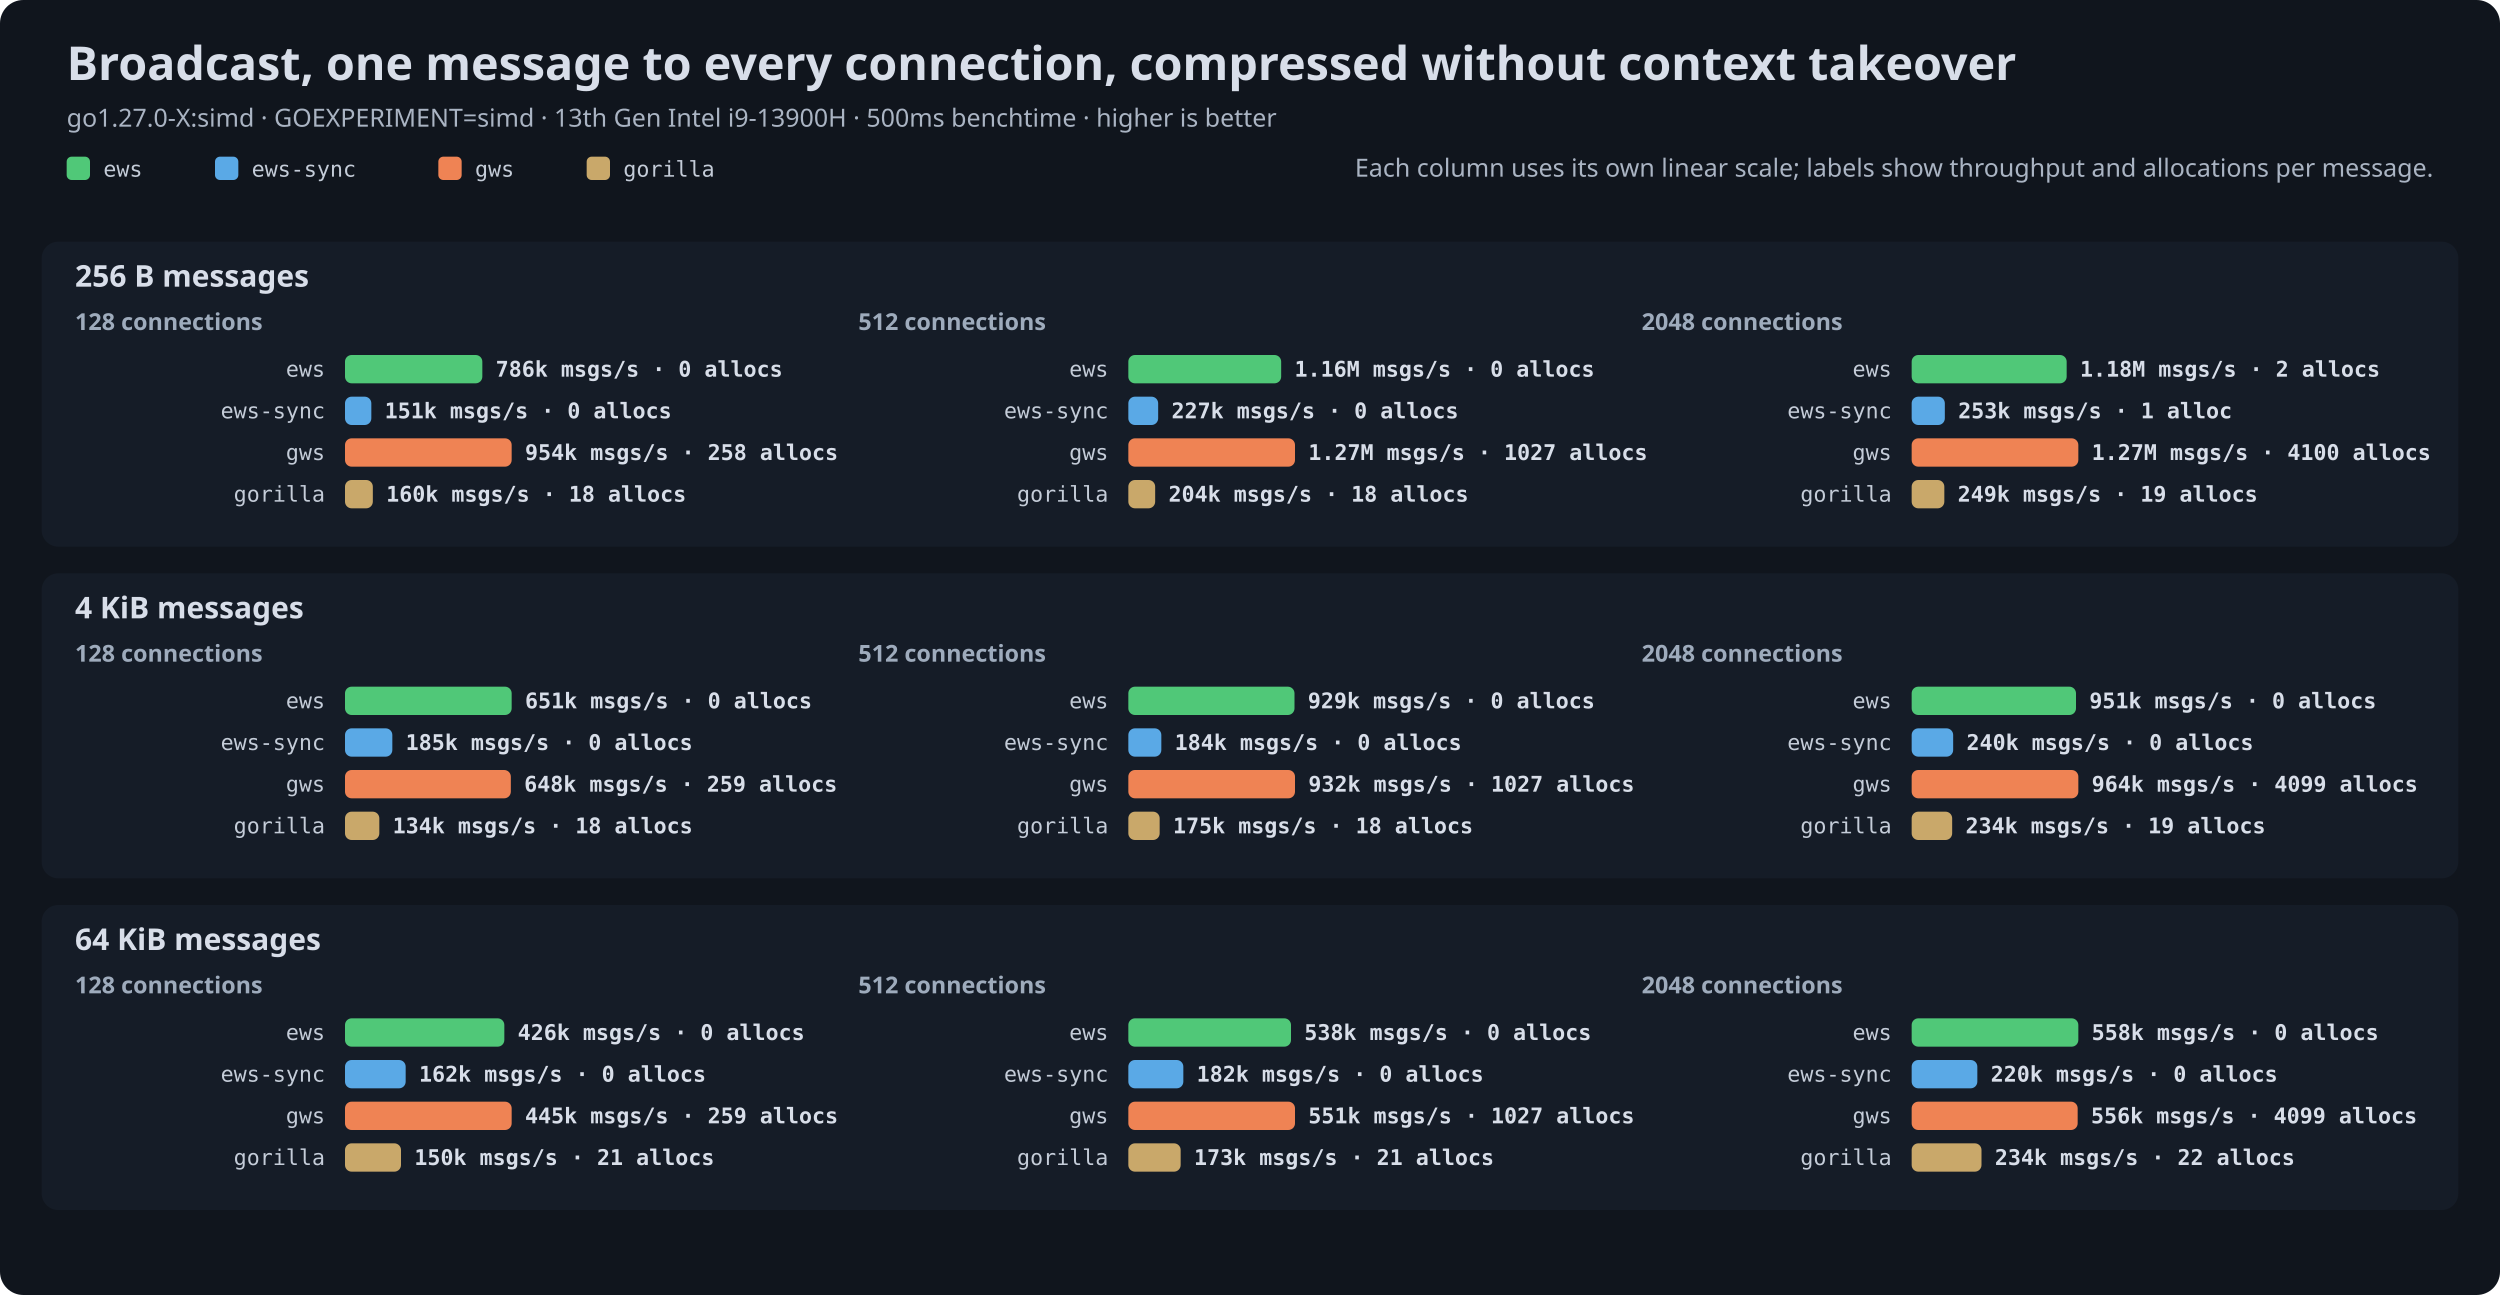
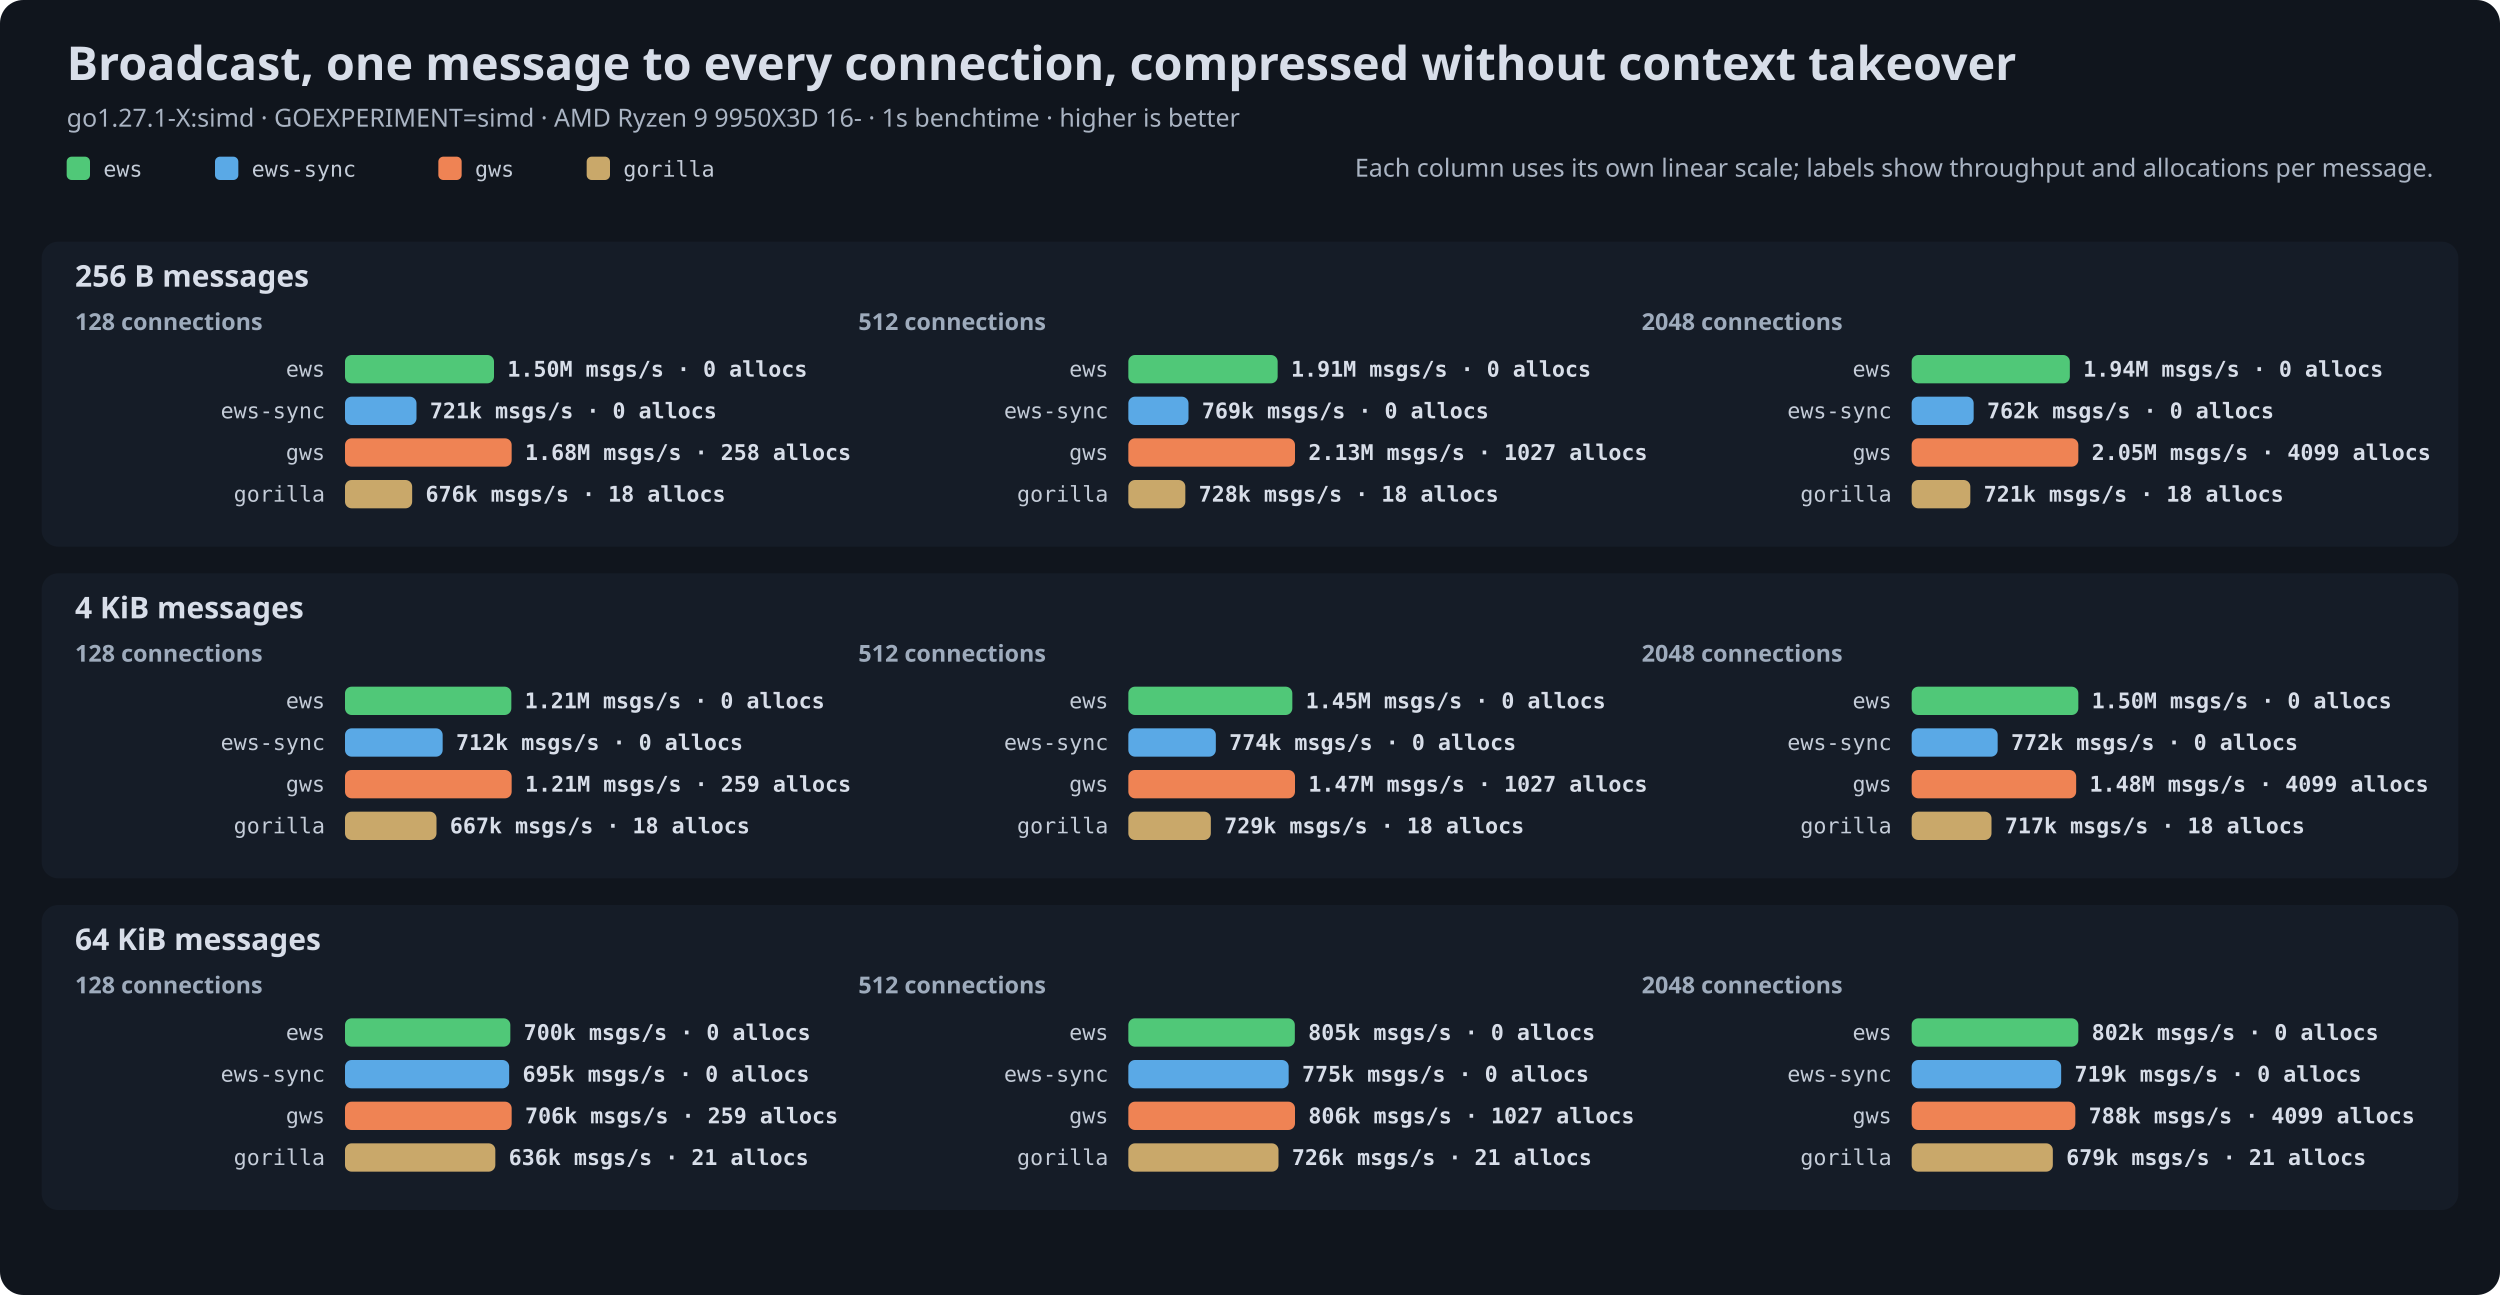
<svg xmlns="http://www.w3.org/2000/svg" width="1500" height="777" viewBox="0 0 1500 777" role="img" aria-labelledby="title desc">
  <style>text{font-family:ui-monospace,SFMono-Regular,Menlo,Consolas,monospace;fill:#d8dee9}.title{font-family:ui-sans-serif,system-ui,sans-serif;font-size:28px;font-weight:700}.subtitle{font-family:ui-sans-serif,system-ui,sans-serif;font-size:15px;fill:#aab4c3}.group{font-family:ui-sans-serif,system-ui,sans-serif;font-size:18px;font-weight:650}.contract{font-family:ui-sans-serif,system-ui,sans-serif;font-size:14px;font-weight:650;fill:#9eabbc}.series{font-size:13px;fill:#c4ccd8}.value{font-size:13px;font-weight:650}.panel{fill:#151c27}</style>
  <rect width="1500" height="777" rx="14" fill="#10151d" />
  <text class="title" x="40" y="48">Broadcast, one message to every connection, compressed without context takeover</text>
-   <text class="subtitle" x="40" y="76">go1.27.0-X:simd · GOEXPERIMENT=simd · 13th Gen Intel i9-13900H · 500ms benchtime · higher is better</text>
+   <text class="subtitle" x="40" y="76">go1.27.1-X:simd · GOEXPERIMENT=simd · AMD Ryzen 9 9950X3D 16- · 1s benchtime · higher is better</text>
  <rect x="40" y="94" width="14" height="14" rx="3" fill="#50c878" />
  <text class="series" x="62" y="106">ews</text>
  <rect x="129" y="94" width="14" height="14" rx="3" fill="#5aa9e6" />
  <text class="series" x="151" y="106">ews-sync</text>
  <rect x="263" y="94" width="14" height="14" rx="3" fill="#ef8354" />
  <text class="series" x="285" y="106">gws</text>
  <rect x="352" y="94" width="14" height="14" rx="3" fill="#c9a86a" />
  <text class="series" x="374" y="106">gorilla</text>
  <text class="subtitle" x="1460" y="106" text-anchor="end">Each column uses its own linear scale; labels show throughput and allocations per message.</text>
  <g transform="translate(0,145)">
    <rect class="panel" x="25" y="0" width="1450" height="183" rx="10" />
    <text class="group" x="45" y="27">256 B messages</text>
    <text class="contract" x="45" y="53">128 connections</text>
    <text class="series" x="195" y="81" text-anchor="end">ews</text>
-     <rect x="207" y="68" width="82.4" height="17" rx="4" fill="#50c878" />
-     <text class="value" x="297.4" y="81">786k msgs/s · 0 allocs</text>
+     <rect x="207" y="68" width="89.4" height="17" rx="4" fill="#50c878" />
+     <text class="value" x="304.4" y="81">1.50M msgs/s · 0 allocs</text>
    <text class="series" x="195" y="106" text-anchor="end">ews-sync</text>
-     <rect x="207" y="93" width="15.8" height="17" rx="4" fill="#5aa9e6" />
-     <text class="value" x="230.8" y="106">151k msgs/s · 0 allocs</text>
+     <rect x="207" y="93" width="42.9" height="17" rx="4" fill="#5aa9e6" />
+     <text class="value" x="257.9" y="106">721k msgs/s · 0 allocs</text>
    <text class="series" x="195" y="131" text-anchor="end">gws</text>
    <rect x="207" y="118" width="100.0" height="17" rx="4" fill="#ef8354" />
-     <text class="value" x="315.0" y="131">954k msgs/s · 258 allocs</text>
+     <text class="value" x="315.0" y="131">1.68M msgs/s · 258 allocs</text>
    <text class="series" x="195" y="156" text-anchor="end">gorilla</text>
-     <rect x="207" y="143" width="16.7" height="17" rx="4" fill="#c9a86a" />
-     <text class="value" x="231.7" y="156">160k msgs/s · 18 allocs</text>
+     <rect x="207" y="143" width="40.3" height="17" rx="4" fill="#c9a86a" />
+     <text class="value" x="255.3" y="156">676k msgs/s · 18 allocs</text>
    <text class="contract" x="515" y="53">512 connections</text>
    <text class="series" x="665" y="81" text-anchor="end">ews</text>
-     <rect x="677" y="68" width="91.7" height="17" rx="4" fill="#50c878" />
-     <text class="value" x="776.7" y="81">1.16M msgs/s · 0 allocs</text>
+     <rect x="677" y="68" width="89.6" height="17" rx="4" fill="#50c878" />
+     <text class="value" x="774.6" y="81">1.91M msgs/s · 0 allocs</text>
    <text class="series" x="665" y="106" text-anchor="end">ews-sync</text>
-     <rect x="677" y="93" width="17.9" height="17" rx="4" fill="#5aa9e6" />
-     <text class="value" x="702.9" y="106">227k msgs/s · 0 allocs</text>
+     <rect x="677" y="93" width="36.1" height="17" rx="4" fill="#5aa9e6" />
+     <text class="value" x="721.1" y="106">769k msgs/s · 0 allocs</text>
    <text class="series" x="665" y="131" text-anchor="end">gws</text>
    <rect x="677" y="118" width="100.0" height="17" rx="4" fill="#ef8354" />
-     <text class="value" x="785.0" y="131">1.27M msgs/s · 1027 allocs</text>
+     <text class="value" x="785.0" y="131">2.13M msgs/s · 1027 allocs</text>
    <text class="series" x="665" y="156" text-anchor="end">gorilla</text>
-     <rect x="677" y="143" width="16.1" height="17" rx="4" fill="#c9a86a" />
-     <text class="value" x="701.1" y="156">204k msgs/s · 18 allocs</text>
+     <rect x="677" y="143" width="34.2" height="17" rx="4" fill="#c9a86a" />
+     <text class="value" x="719.2" y="156">728k msgs/s · 18 allocs</text>
    <text class="contract" x="985" y="53">2048 connections</text>
    <text class="series" x="1135" y="81" text-anchor="end">ews</text>
-     <rect x="1147" y="68" width="93.0" height="17" rx="4" fill="#50c878" />
-     <text class="value" x="1248.0" y="81">1.18M msgs/s · 2 allocs</text>
+     <rect x="1147" y="68" width="94.9" height="17" rx="4" fill="#50c878" />
+     <text class="value" x="1249.9" y="81">1.94M msgs/s · 0 allocs</text>
    <text class="series" x="1135" y="106" text-anchor="end">ews-sync</text>
-     <rect x="1147" y="93" width="19.9" height="17" rx="4" fill="#5aa9e6" />
-     <text class="value" x="1174.9" y="106">253k msgs/s · 1 alloc</text>
+     <rect x="1147" y="93" width="37.2" height="17" rx="4" fill="#5aa9e6" />
+     <text class="value" x="1192.2" y="106">762k msgs/s · 0 allocs</text>
    <text class="series" x="1135" y="131" text-anchor="end">gws</text>
    <rect x="1147" y="118" width="100.0" height="17" rx="4" fill="#ef8354" />
-     <text class="value" x="1255.0" y="131">1.27M msgs/s · 4100 allocs</text>
+     <text class="value" x="1255.0" y="131">2.05M msgs/s · 4099 allocs</text>
    <text class="series" x="1135" y="156" text-anchor="end">gorilla</text>
-     <rect x="1147" y="143" width="19.6" height="17" rx="4" fill="#c9a86a" />
-     <text class="value" x="1174.6" y="156">249k msgs/s · 19 allocs</text>
+     <rect x="1147" y="143" width="35.2" height="17" rx="4" fill="#c9a86a" />
+     <text class="value" x="1190.2" y="156">721k msgs/s · 18 allocs</text>
  </g>
  <g transform="translate(0,344)">
    <rect class="panel" x="25" y="0" width="1450" height="183" rx="10" />
    <text class="group" x="45" y="27">4 KiB messages</text>
    <text class="contract" x="45" y="53">128 connections</text>
    <text class="series" x="195" y="81" text-anchor="end">ews</text>
-     <rect x="207" y="68" width="100.0" height="17" rx="4" fill="#50c878" />
-     <text class="value" x="315.0" y="81">651k msgs/s · 0 allocs</text>
+     <rect x="207" y="68" width="99.8" height="17" rx="4" fill="#50c878" />
+     <text class="value" x="314.8" y="81">1.21M msgs/s · 0 allocs</text>
    <text class="series" x="195" y="106" text-anchor="end">ews-sync</text>
-     <rect x="207" y="93" width="28.4" height="17" rx="4" fill="#5aa9e6" />
-     <text class="value" x="243.4" y="106">185k msgs/s · 0 allocs</text>
+     <rect x="207" y="93" width="58.6" height="17" rx="4" fill="#5aa9e6" />
+     <text class="value" x="273.6" y="106">712k msgs/s · 0 allocs</text>
    <text class="series" x="195" y="131" text-anchor="end">gws</text>
-     <rect x="207" y="118" width="99.5" height="17" rx="4" fill="#ef8354" />
-     <text class="value" x="314.5" y="131">648k msgs/s · 259 allocs</text>
+     <rect x="207" y="118" width="100.0" height="17" rx="4" fill="#ef8354" />
+     <text class="value" x="315.0" y="131">1.21M msgs/s · 259 allocs</text>
    <text class="series" x="195" y="156" text-anchor="end">gorilla</text>
-     <rect x="207" y="143" width="20.6" height="17" rx="4" fill="#c9a86a" />
-     <text class="value" x="235.6" y="156">134k msgs/s · 18 allocs</text>
+     <rect x="207" y="143" width="54.9" height="17" rx="4" fill="#c9a86a" />
+     <text class="value" x="269.9" y="156">667k msgs/s · 18 allocs</text>
    <text class="contract" x="515" y="53">512 connections</text>
    <text class="series" x="665" y="81" text-anchor="end">ews</text>
-     <rect x="677" y="68" width="99.7" height="17" rx="4" fill="#50c878" />
-     <text class="value" x="784.7" y="81">929k msgs/s · 0 allocs</text>
+     <rect x="677" y="68" width="98.4" height="17" rx="4" fill="#50c878" />
+     <text class="value" x="783.4" y="81">1.45M msgs/s · 0 allocs</text>
    <text class="series" x="665" y="106" text-anchor="end">ews-sync</text>
-     <rect x="677" y="93" width="19.8" height="17" rx="4" fill="#5aa9e6" />
-     <text class="value" x="704.8" y="106">184k msgs/s · 0 allocs</text>
+     <rect x="677" y="93" width="52.5" height="17" rx="4" fill="#5aa9e6" />
+     <text class="value" x="737.5" y="106">774k msgs/s · 0 allocs</text>
    <text class="series" x="665" y="131" text-anchor="end">gws</text>
    <rect x="677" y="118" width="100.0" height="17" rx="4" fill="#ef8354" />
-     <text class="value" x="785.0" y="131">932k msgs/s · 1027 allocs</text>
+     <text class="value" x="785.0" y="131">1.47M msgs/s · 1027 allocs</text>
    <text class="series" x="665" y="156" text-anchor="end">gorilla</text>
-     <rect x="677" y="143" width="18.8" height="17" rx="4" fill="#c9a86a" />
-     <text class="value" x="703.8" y="156">175k msgs/s · 18 allocs</text>
+     <rect x="677" y="143" width="49.5" height="17" rx="4" fill="#c9a86a" />
+     <text class="value" x="734.5" y="156">729k msgs/s · 18 allocs</text>
    <text class="contract" x="985" y="53">2048 connections</text>
    <text class="series" x="1135" y="81" text-anchor="end">ews</text>
-     <rect x="1147" y="68" width="98.6" height="17" rx="4" fill="#50c878" />
-     <text class="value" x="1253.6" y="81">951k msgs/s · 0 allocs</text>
+     <rect x="1147" y="68" width="100.0" height="17" rx="4" fill="#50c878" />
+     <text class="value" x="1255.0" y="81">1.50M msgs/s · 0 allocs</text>
    <text class="series" x="1135" y="106" text-anchor="end">ews-sync</text>
-     <rect x="1147" y="93" width="24.9" height="17" rx="4" fill="#5aa9e6" />
-     <text class="value" x="1179.9" y="106">240k msgs/s · 0 allocs</text>
+     <rect x="1147" y="93" width="51.6" height="17" rx="4" fill="#5aa9e6" />
+     <text class="value" x="1206.6" y="106">772k msgs/s · 0 allocs</text>
    <text class="series" x="1135" y="131" text-anchor="end">gws</text>
-     <rect x="1147" y="118" width="100.0" height="17" rx="4" fill="#ef8354" />
-     <text class="value" x="1255.0" y="131">964k msgs/s · 4099 allocs</text>
+     <rect x="1147" y="118" width="98.7" height="17" rx="4" fill="#ef8354" />
+     <text class="value" x="1253.7" y="131">1.48M msgs/s · 4099 allocs</text>
    <text class="series" x="1135" y="156" text-anchor="end">gorilla</text>
-     <rect x="1147" y="143" width="24.3" height="17" rx="4" fill="#c9a86a" />
-     <text class="value" x="1179.3" y="156">234k msgs/s · 19 allocs</text>
+     <rect x="1147" y="143" width="47.9" height="17" rx="4" fill="#c9a86a" />
+     <text class="value" x="1202.9" y="156">717k msgs/s · 18 allocs</text>
  </g>
  <g transform="translate(0,543)">
    <rect class="panel" x="25" y="0" width="1450" height="183" rx="10" />
    <text class="group" x="45" y="27">64 KiB messages</text>
    <text class="contract" x="45" y="53">128 connections</text>
    <text class="series" x="195" y="81" text-anchor="end">ews</text>
-     <rect x="207" y="68" width="95.6" height="17" rx="4" fill="#50c878" />
-     <text class="value" x="310.6" y="81">426k msgs/s · 0 allocs</text>
+     <rect x="207" y="68" width="99.2" height="17" rx="4" fill="#50c878" />
+     <text class="value" x="314.2" y="81">700k msgs/s · 0 allocs</text>
    <text class="series" x="195" y="106" text-anchor="end">ews-sync</text>
-     <rect x="207" y="93" width="36.4" height="17" rx="4" fill="#5aa9e6" />
-     <text class="value" x="251.4" y="106">162k msgs/s · 0 allocs</text>
+     <rect x="207" y="93" width="98.5" height="17" rx="4" fill="#5aa9e6" />
+     <text class="value" x="313.5" y="106">695k msgs/s · 0 allocs</text>
    <text class="series" x="195" y="131" text-anchor="end">gws</text>
    <rect x="207" y="118" width="100.0" height="17" rx="4" fill="#ef8354" />
-     <text class="value" x="315.0" y="131">445k msgs/s · 259 allocs</text>
+     <text class="value" x="315.0" y="131">706k msgs/s · 259 allocs</text>
    <text class="series" x="195" y="156" text-anchor="end">gorilla</text>
-     <rect x="207" y="143" width="33.6" height="17" rx="4" fill="#c9a86a" />
-     <text class="value" x="248.6" y="156">150k msgs/s · 21 allocs</text>
+     <rect x="207" y="143" width="90.2" height="17" rx="4" fill="#c9a86a" />
+     <text class="value" x="305.2" y="156">636k msgs/s · 21 allocs</text>
    <text class="contract" x="515" y="53">512 connections</text>
    <text class="series" x="665" y="81" text-anchor="end">ews</text>
-     <rect x="677" y="68" width="97.6" height="17" rx="4" fill="#50c878" />
-     <text class="value" x="782.6" y="81">538k msgs/s · 0 allocs</text>
+     <rect x="677" y="68" width="99.9" height="17" rx="4" fill="#50c878" />
+     <text class="value" x="784.9" y="81">805k msgs/s · 0 allocs</text>
    <text class="series" x="665" y="106" text-anchor="end">ews-sync</text>
-     <rect x="677" y="93" width="33.0" height="17" rx="4" fill="#5aa9e6" />
-     <text class="value" x="718.0" y="106">182k msgs/s · 0 allocs</text>
+     <rect x="677" y="93" width="96.2" height="17" rx="4" fill="#5aa9e6" />
+     <text class="value" x="781.2" y="106">775k msgs/s · 0 allocs</text>
    <text class="series" x="665" y="131" text-anchor="end">gws</text>
    <rect x="677" y="118" width="100.0" height="17" rx="4" fill="#ef8354" />
-     <text class="value" x="785.0" y="131">551k msgs/s · 1027 allocs</text>
+     <text class="value" x="785.0" y="131">806k msgs/s · 1027 allocs</text>
    <text class="series" x="665" y="156" text-anchor="end">gorilla</text>
-     <rect x="677" y="143" width="31.4" height="17" rx="4" fill="#c9a86a" />
-     <text class="value" x="716.4" y="156">173k msgs/s · 21 allocs</text>
+     <rect x="677" y="143" width="90.1" height="17" rx="4" fill="#c9a86a" />
+     <text class="value" x="775.1" y="156">726k msgs/s · 21 allocs</text>
    <text class="contract" x="985" y="53">2048 connections</text>
    <text class="series" x="1135" y="81" text-anchor="end">ews</text>
    <rect x="1147" y="68" width="100.0" height="17" rx="4" fill="#50c878" />
-     <text class="value" x="1255.0" y="81">558k msgs/s · 0 allocs</text>
+     <text class="value" x="1255.0" y="81">802k msgs/s · 0 allocs</text>
    <text class="series" x="1135" y="106" text-anchor="end">ews-sync</text>
-     <rect x="1147" y="93" width="39.4" height="17" rx="4" fill="#5aa9e6" />
-     <text class="value" x="1194.4" y="106">220k msgs/s · 0 allocs</text>
+     <rect x="1147" y="93" width="89.7" height="17" rx="4" fill="#5aa9e6" />
+     <text class="value" x="1244.7" y="106">719k msgs/s · 0 allocs</text>
    <text class="series" x="1135" y="131" text-anchor="end">gws</text>
-     <rect x="1147" y="118" width="99.6" height="17" rx="4" fill="#ef8354" />
-     <text class="value" x="1254.6" y="131">556k msgs/s · 4099 allocs</text>
+     <rect x="1147" y="118" width="98.2" height="17" rx="4" fill="#ef8354" />
+     <text class="value" x="1253.2" y="131">788k msgs/s · 4099 allocs</text>
    <text class="series" x="1135" y="156" text-anchor="end">gorilla</text>
-     <rect x="1147" y="143" width="41.9" height="17" rx="4" fill="#c9a86a" />
-     <text class="value" x="1196.9" y="156">234k msgs/s · 22 allocs</text>
+     <rect x="1147" y="143" width="84.7" height="17" rx="4" fill="#c9a86a" />
+     <text class="value" x="1239.7" y="156">679k msgs/s · 21 allocs</text>
  </g>
</svg>
